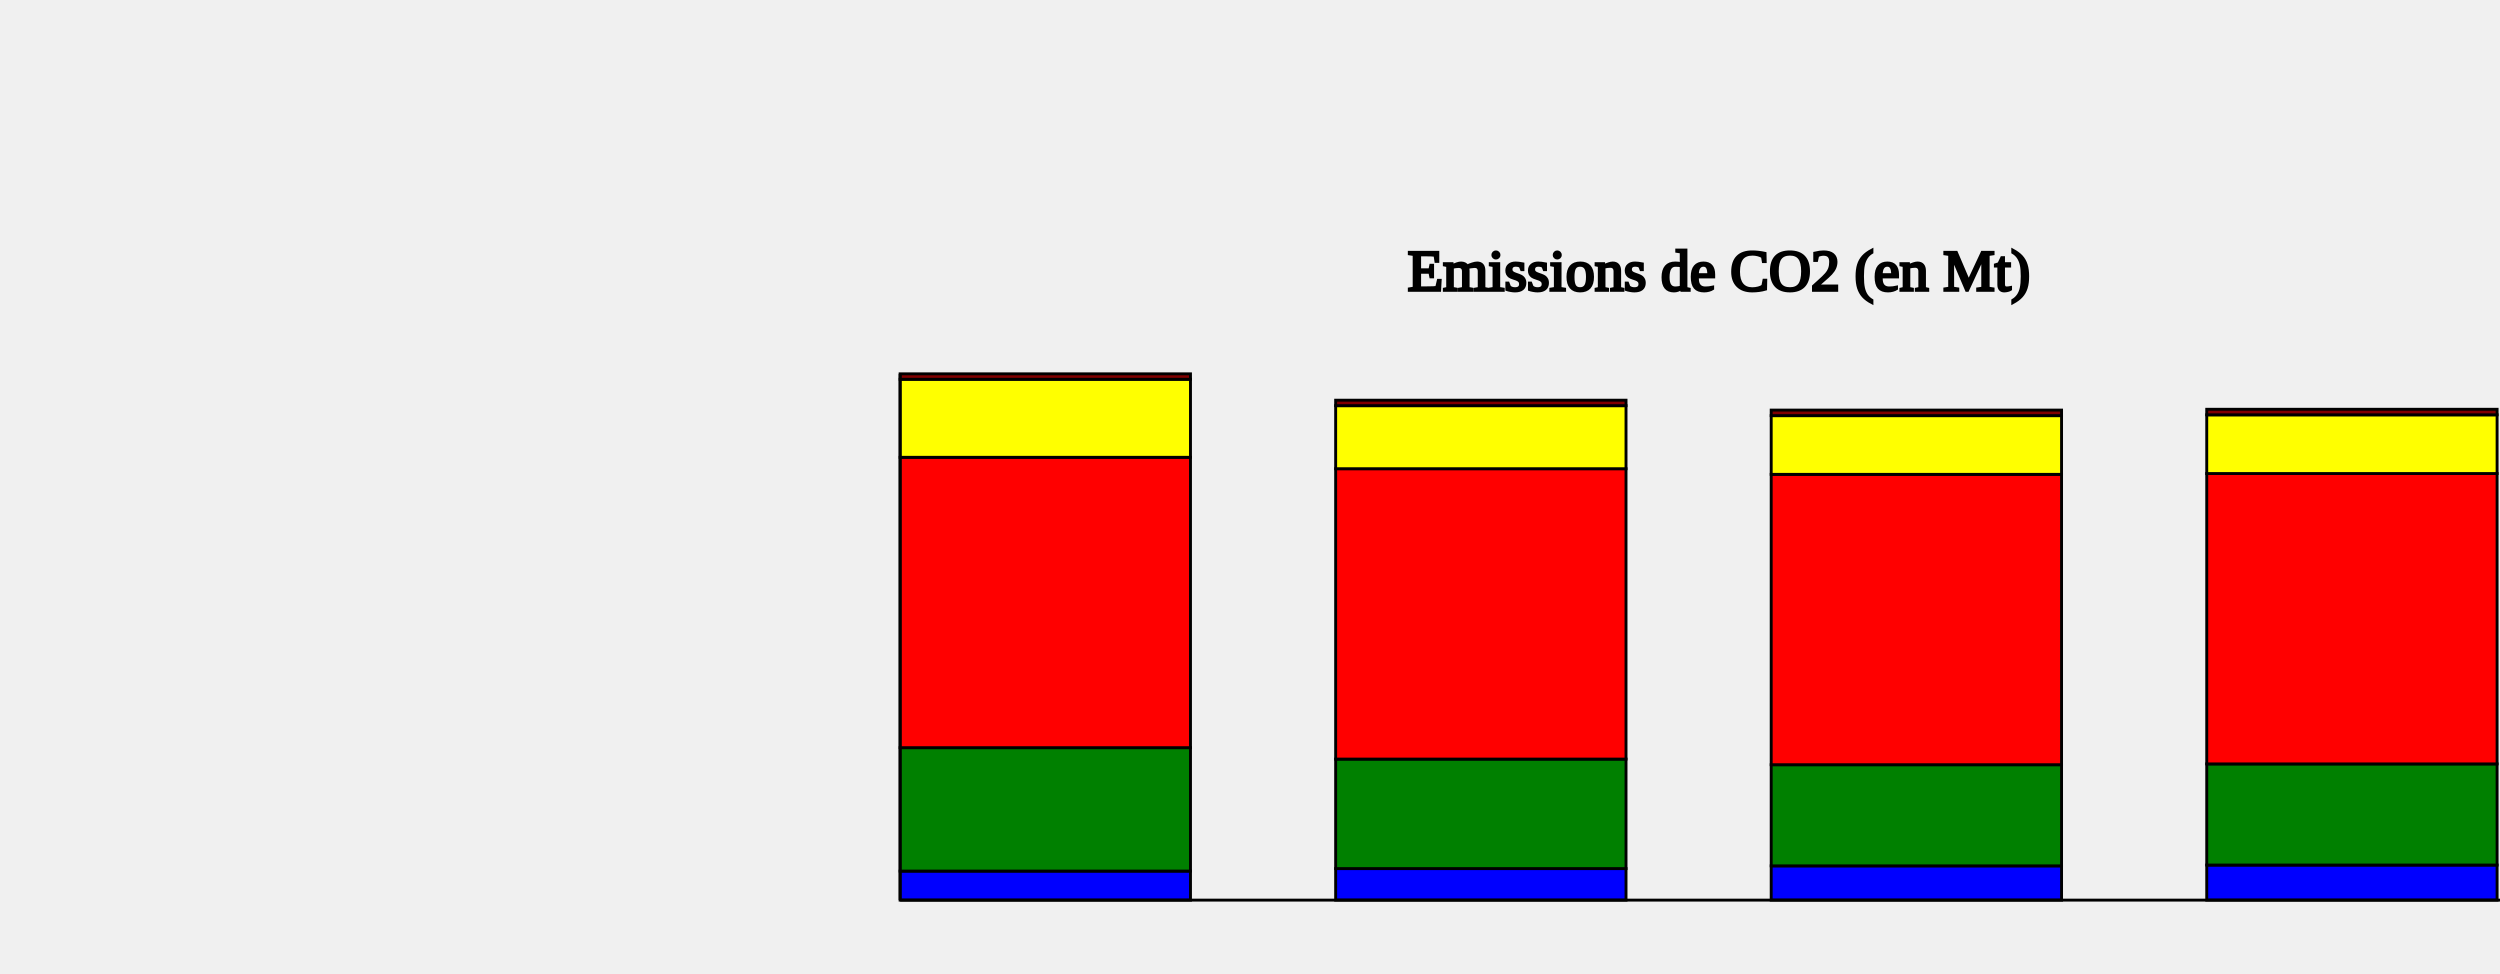
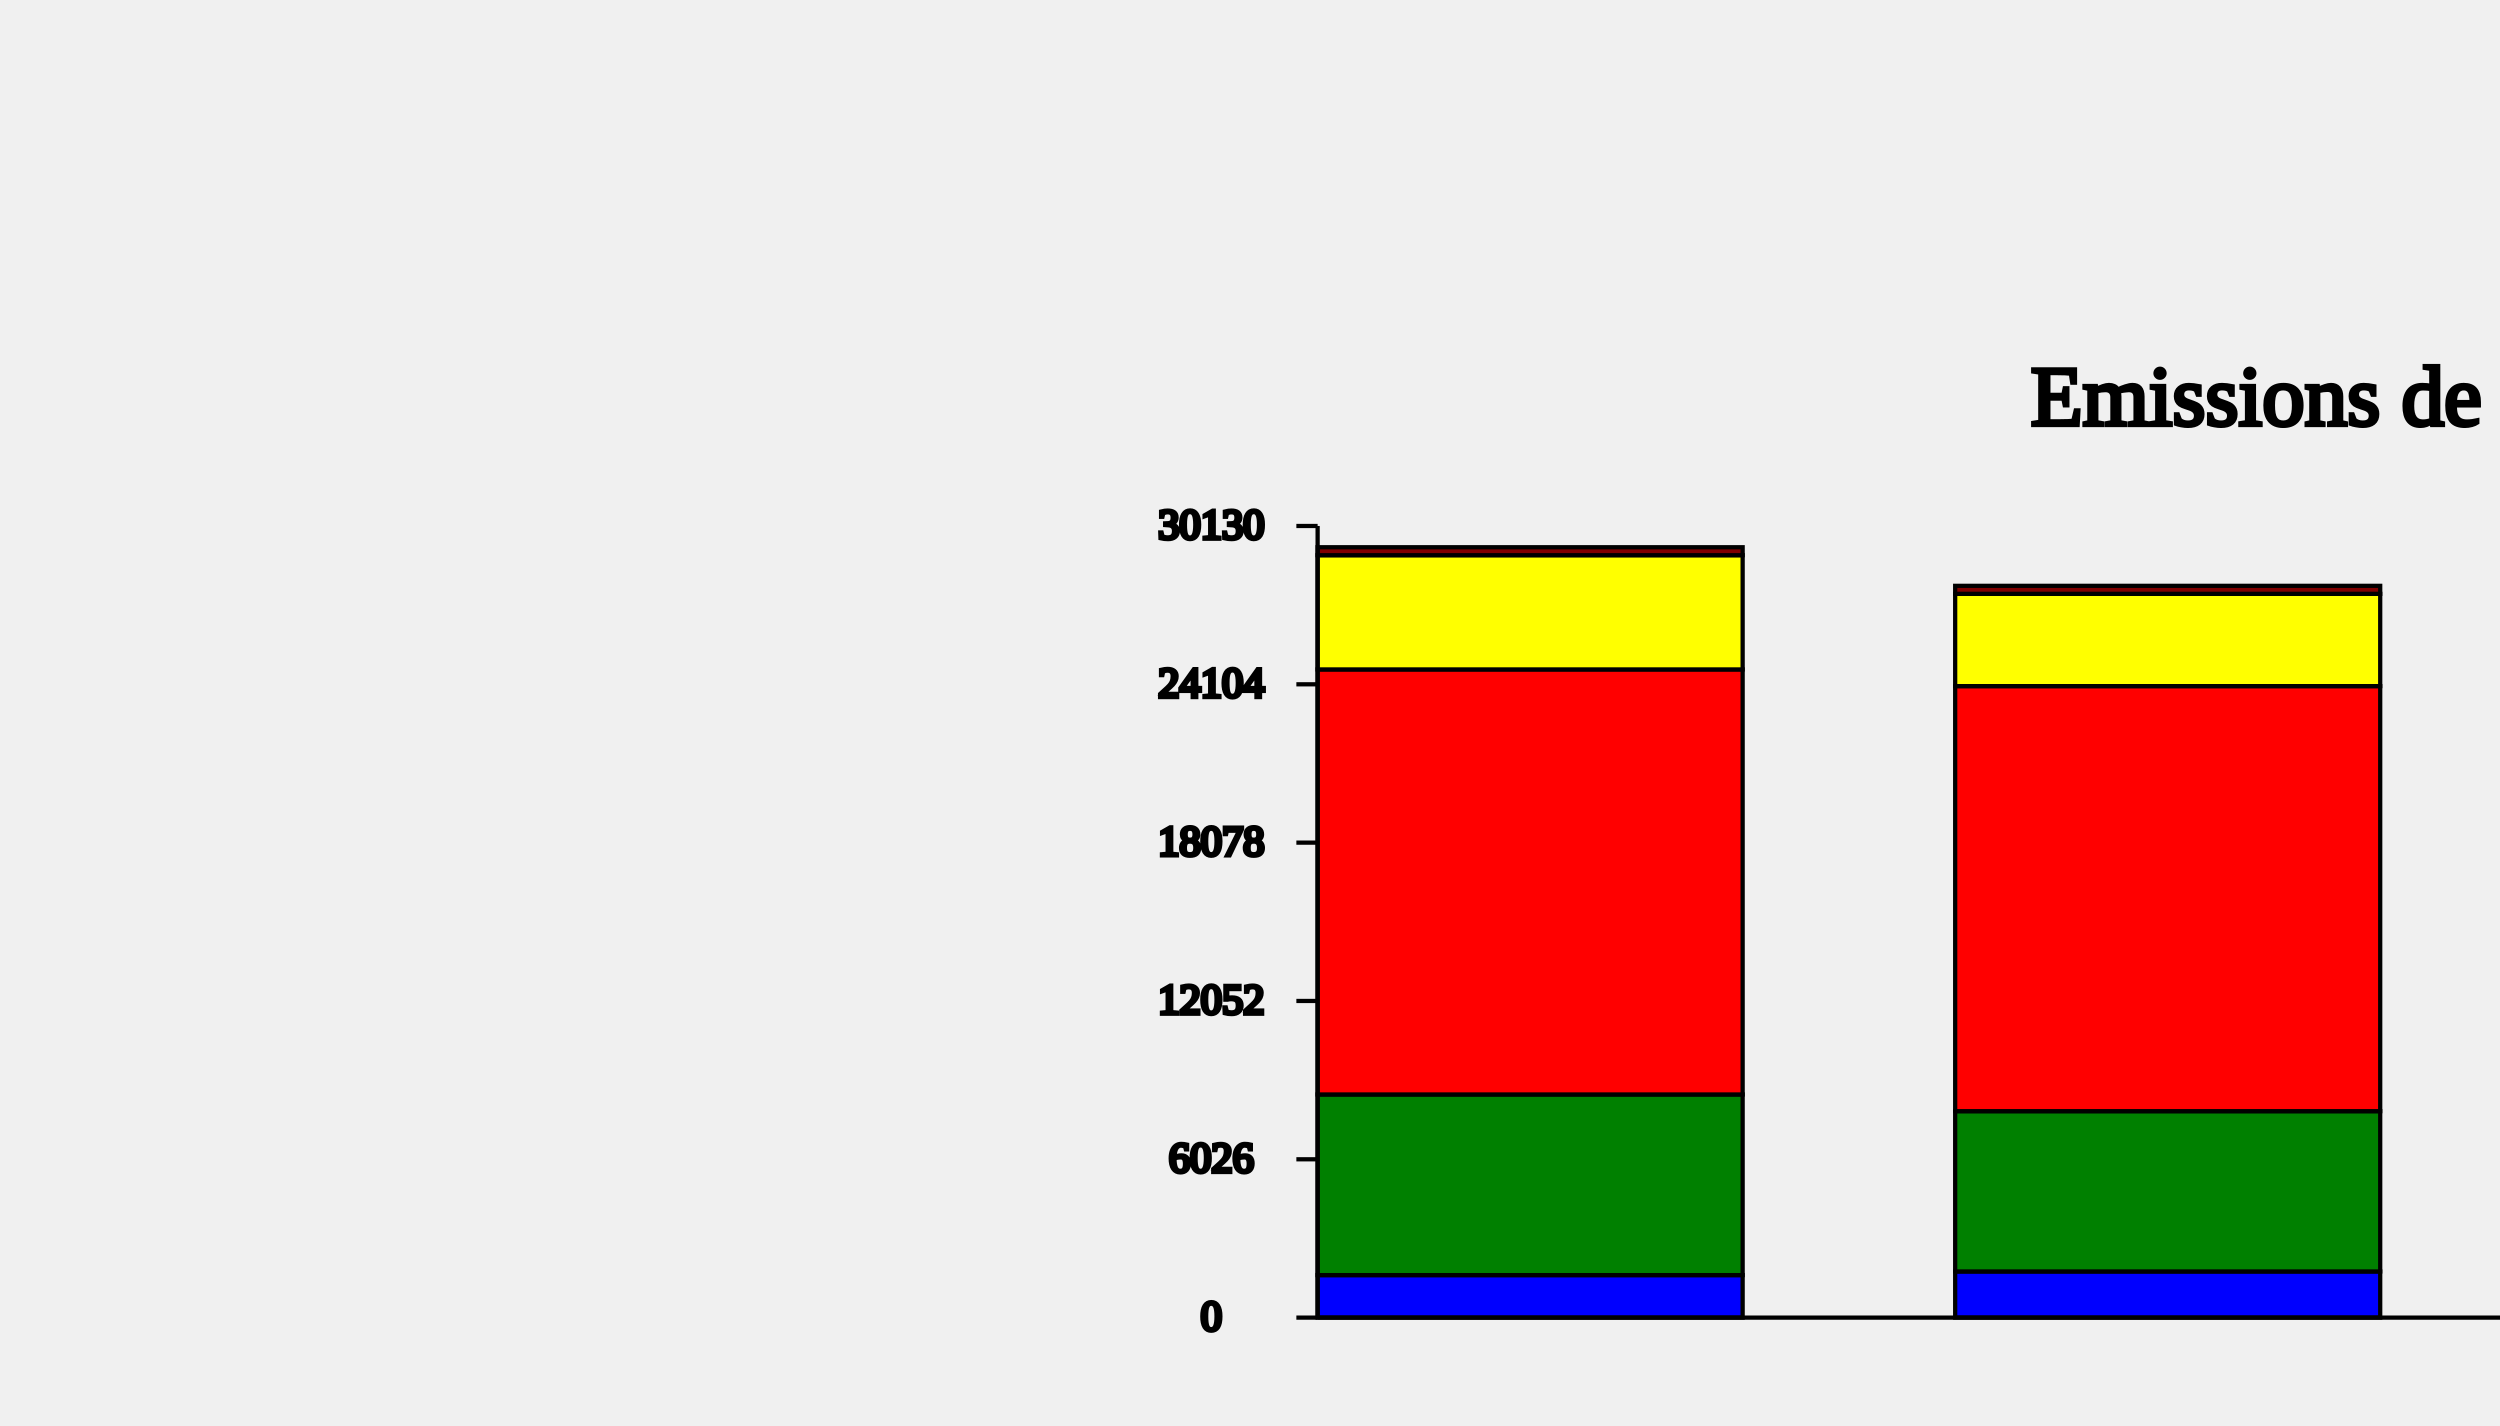
<svg xmlns="http://www.w3.org/2000/svg">
  <g>
    <rect x="310.0" y="300.0" width="100.0" height="10.0" fill="Blue" stroke="black" />
    <rect x="310.0" y="257.5" width="100.0" height="42.5" fill="Green" stroke="black" />
    <rect x="310.0" y="157.5" width="100.0" height="100.0" fill="Red" stroke="black" />
    <rect x="310.0" y="130.625" width="100.0" height="26.875" fill="Yellow" stroke="black" />
    <rect x="310.0" y="128.75" width="100.0" height="1.875" fill="Maroon" stroke="black" />
  </g>
  <g>
    <rect x="460.0" y="299.143" width="100.0" height="10.857" fill="Blue" stroke="black" />
    <rect x="460.0" y="261.429" width="100.0" height="37.714" fill="Green" stroke="black" />
    <rect x="460.0" y="161.429" width="100.0" height="100.0" fill="Red" stroke="black" />
    <rect x="460.0" y="139.714" width="100.0" height="21.714" fill="Yellow" stroke="black" />
    <rect x="460.0" y="137.829" width="100.0" height="1.886" fill="Maroon" stroke="black" />
  </g>
  <g>
    <rect x="610.0" y="298.202" width="100.0" height="11.798" fill="Blue" stroke="black" />
    <rect x="610.0" y="263.371" width="100.0" height="34.831" fill="Green" stroke="black" />
    <rect x="610.0" y="163.371" width="100.0" height="100.0" fill="Red" stroke="black" />
    <rect x="610.0" y="143.146" width="100.0" height="20.225" fill="Yellow" stroke="black" />
    <rect x="610.0" y="141.236" width="100.0" height="1.91" fill="Maroon" stroke="black" />
  </g>
  <g>
    <rect x="760.0" y="297.921" width="100.0" height="12.079" fill="Blue" stroke="black" />
    <rect x="760.0" y="263.09" width="100.0" height="34.831" fill="Green" stroke="black" />
    <rect x="760.0" y="163.09" width="100.0" height="100.0" fill="Red" stroke="black" />
    <rect x="760.0" y="142.865" width="100.0" height="20.225" fill="Yellow" stroke="black" />
    <rect x="760.0" y="140.955" width="100.0" height="1.91" fill="Maroon" stroke="black" />
  </g>
-   <g>
-     <rect x="910.0" y="297.921" width="100.0" height="12.079" fill="Blue" stroke="black" />
-     <rect x="910.0" y="263.09" width="100.0" height="34.831" fill="Green" stroke="black" />
-     <rect x="910.0" y="163.09" width="100.0" height="100.0" fill="Red" stroke="black" />
-     <rect x="910.0" y="142.865" width="100.0" height="20.225" fill="Yellow" stroke="black" />
-     <rect x="910.0" y="140.955" width="100.0" height="1.91" fill="Maroon" stroke="black" />
-   </g>
  <text x="360.0" y="420.0" font-size="15.0" text-anchor="middle" fill="Black" stroke="Black">2010</text>
  <text x="510.0" y="419.0" font-size="15.0" text-anchor="middle" fill="Black" stroke="Black">2015</text>
  <text x="660.0" y="419.0" font-size="15.0" text-anchor="middle" fill="Black" stroke="Black">2020</text>
  <text x="810.0" y="418.0" font-size="15.0" text-anchor="middle" fill="Black" stroke="Black">2025</text>
-   <text x="960.0" y="418.0" font-size="15.0" text-anchor="middle" fill="Black" stroke="Black">2030</text>
-   <rect x="150.0" y="345.0" width="20.0" height="10.0" fill="White" stroke="black" />
-   <text x="175.0" y="355">Afrique</text>
-   <rect x="250.0" y="345.0" width="20.0" height="10.0" fill="White" stroke="black" />
-   <text x="275.0" y="355">Amerique</text>
-   <rect x="350.0" y="345.0" width="20.0" height="10.0" fill="White" stroke="black" />
-   <text x="375.0" y="355">Asie</text>
-   <rect x="450.0" y="345.0" width="20.0" height="10.0" fill="White" stroke="black" />
-   <text x="475.0" y="355">Europe</text>
-   <rect x="550.0" y="345.0" width="20.0" height="10.0" fill="White" stroke="black" />
-   <text x="575.0" y="355">Oceanie</text>
-   <rect x="150.0" y="345.0" width="20.0" height="10.0" fill="Blue" stroke="black" />
-   <rect x="250.0" y="345.0" width="20.0" height="10.0" fill="Green" stroke="black" />
-   <rect x="350.0" y="345.0" width="20.0" height="10.0" fill="Red" stroke="black" />
-   <rect x="450.0" y="345.0" width="20.0" height="10.0" fill="Yellow" stroke="black" />
-   <rect x="550.0" y="345.0" width="20.0" height="10.0" fill="Maroon" stroke="black" />
-   <text x="592.0" y="100.0" font-size="20.0" text-anchor="middle" fill="Black" stroke="Black">Emissions de CO2 (en Mt)</text>
-   <polyline points="310.0 310.0 1010.0 310.0 " fill="White" stroke="black" />
-   <polyline points="310.0 310.0 310.0 128.75 " fill="White" stroke="black" />
+   <rect x="385.0" y="345.0" width="20.0" height="10.0" fill="White" stroke="black" />
+   <text x="410" y="355">Afrique</text>
+   <rect x="465.0" y="345.0" width="20.0" height="10.0" fill="White" stroke="black" />
+   <text x="490" y="355">Amerique</text>
+   <rect x="565.0" y="345.0" width="20.0" height="10.0" fill="White" stroke="black" />
+   <text x="590" y="355">Asie</text>
+   <rect x="625.0" y="345.0" width="20.0" height="10.0" fill="White" stroke="black" />
+   <text x="650" y="355">Europe</text>
+   <rect x="705.0" y="345.0" width="20.0" height="10.0" fill="White" stroke="black" />
+   <text x="730" y="355">Oceanie</text>
+   <rect x="385.0" y="345.0" width="20.0" height="10.0" fill="Blue" stroke="black" />
+   <rect x="465.0" y="345.0" width="20.0" height="10.0" fill="Green" stroke="black" />
+   <rect x="565.0" y="345.0" width="20.0" height="10.0" fill="Red" stroke="black" />
+   <rect x="625.0" y="345.0" width="20.0" height="10.0" fill="Yellow" stroke="black" />
+   <rect x="705.0" y="345.0" width="20.0" height="10.0" fill="Maroon" stroke="black" />
+   <text x="585.0" y="100.0" font-size="20.0" text-anchor="middle" fill="Black" stroke="Black">Emissions de CO2 (en Mt)</text>
+   <polyline points="310.0 310.0 860.0 310.0 " fill="White" stroke="black" />
+   <polyline points="310.0 310.0 310.0 123.75 " fill="White" stroke="black" />
+   <text x="285.0" y="313.0" font-size="10.0" text-anchor="middle" fill="Black" stroke="Black">0</text>
+   <polyline points="305.0 310.0 310.0 310.0 " fill="White" stroke="black" />
+   <text x="285.0" y="275.75" font-size="10.0" text-anchor="middle" fill="Black" stroke="Black">6026</text>
+   <polyline points="305.0 272.75 310.0 272.75 " fill="White" stroke="black" />
+   <text x="285.0" y="238.5" font-size="10.0" text-anchor="middle" fill="Black" stroke="Black">12052</text>
+   <polyline points="305.0 235.5 310.0 235.5 " fill="White" stroke="black" />
+   <text x="285.0" y="201.25" font-size="10.0" text-anchor="middle" fill="Black" stroke="Black">18078</text>
+   <polyline points="305.0 198.25 310.0 198.25 " fill="White" stroke="black" />
+   <text x="285.0" y="164.0" font-size="10.0" text-anchor="middle" fill="Black" stroke="Black">24104</text>
+   <polyline points="305.0 161.0 310.0 161.0 " fill="White" stroke="black" />
+   <text x="285.0" y="126.75" font-size="10.0" text-anchor="middle" fill="Black" stroke="Black">30130</text>
+   <polyline points="305.0 123.75 310.0 123.75 " fill="White" stroke="black" />
</svg>
